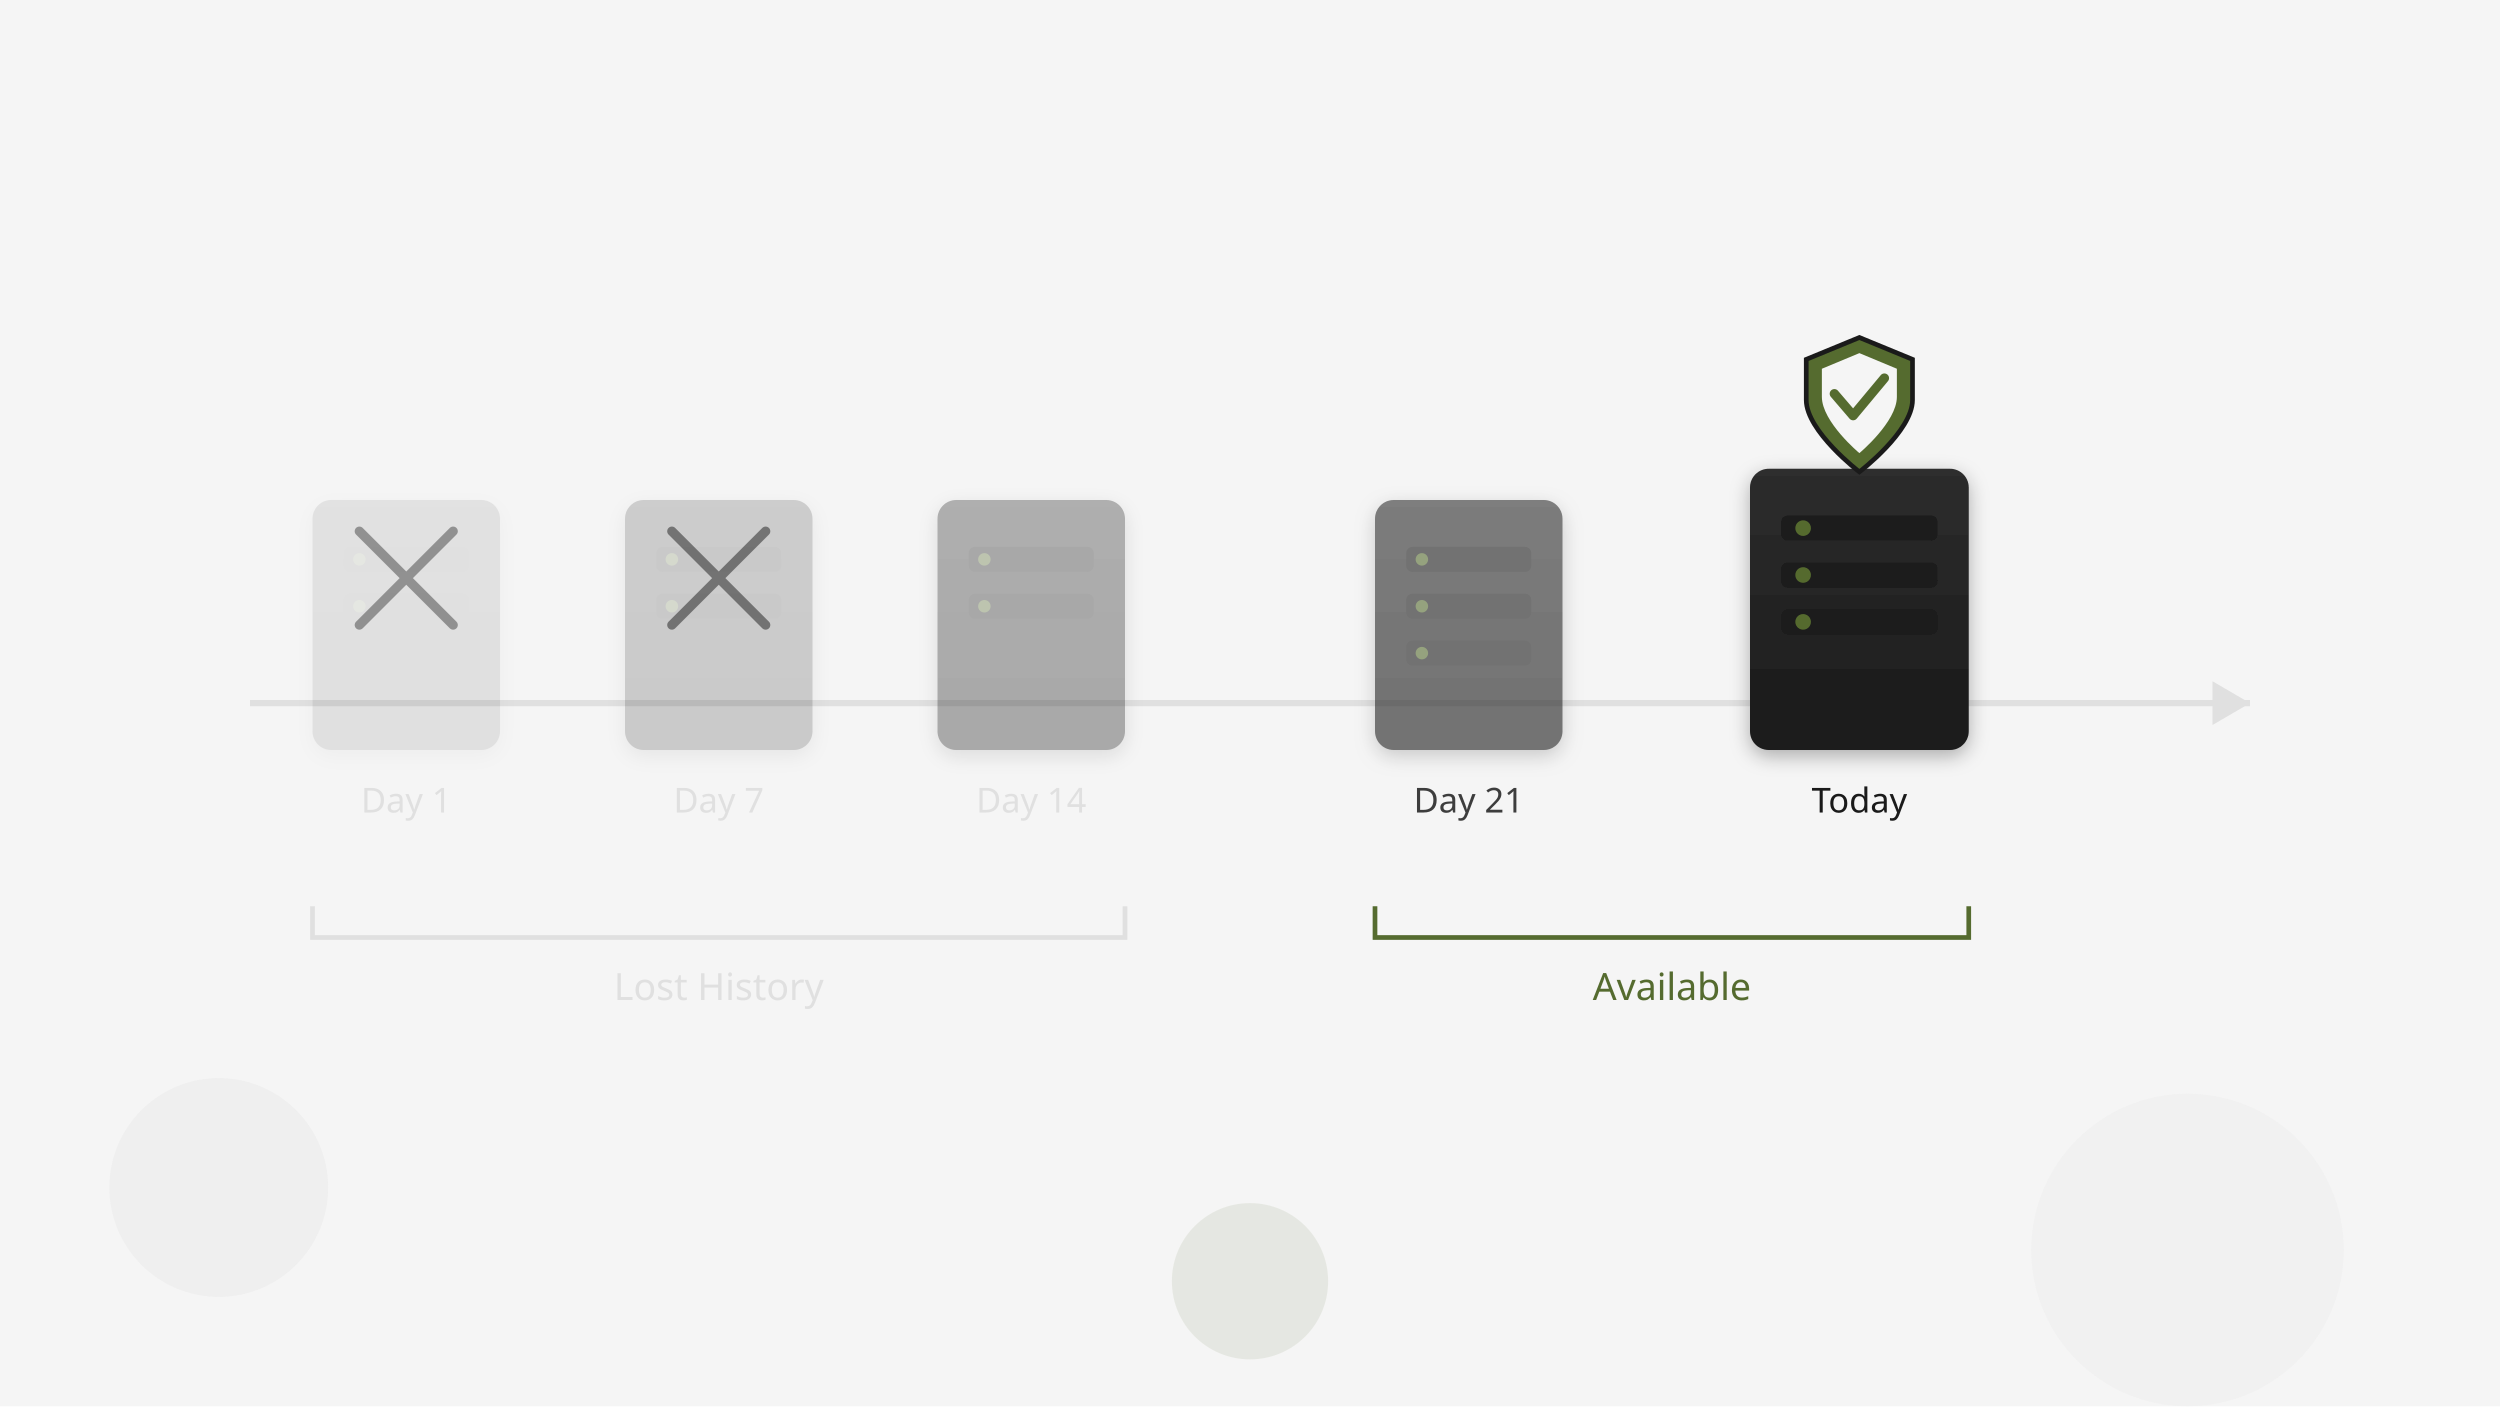
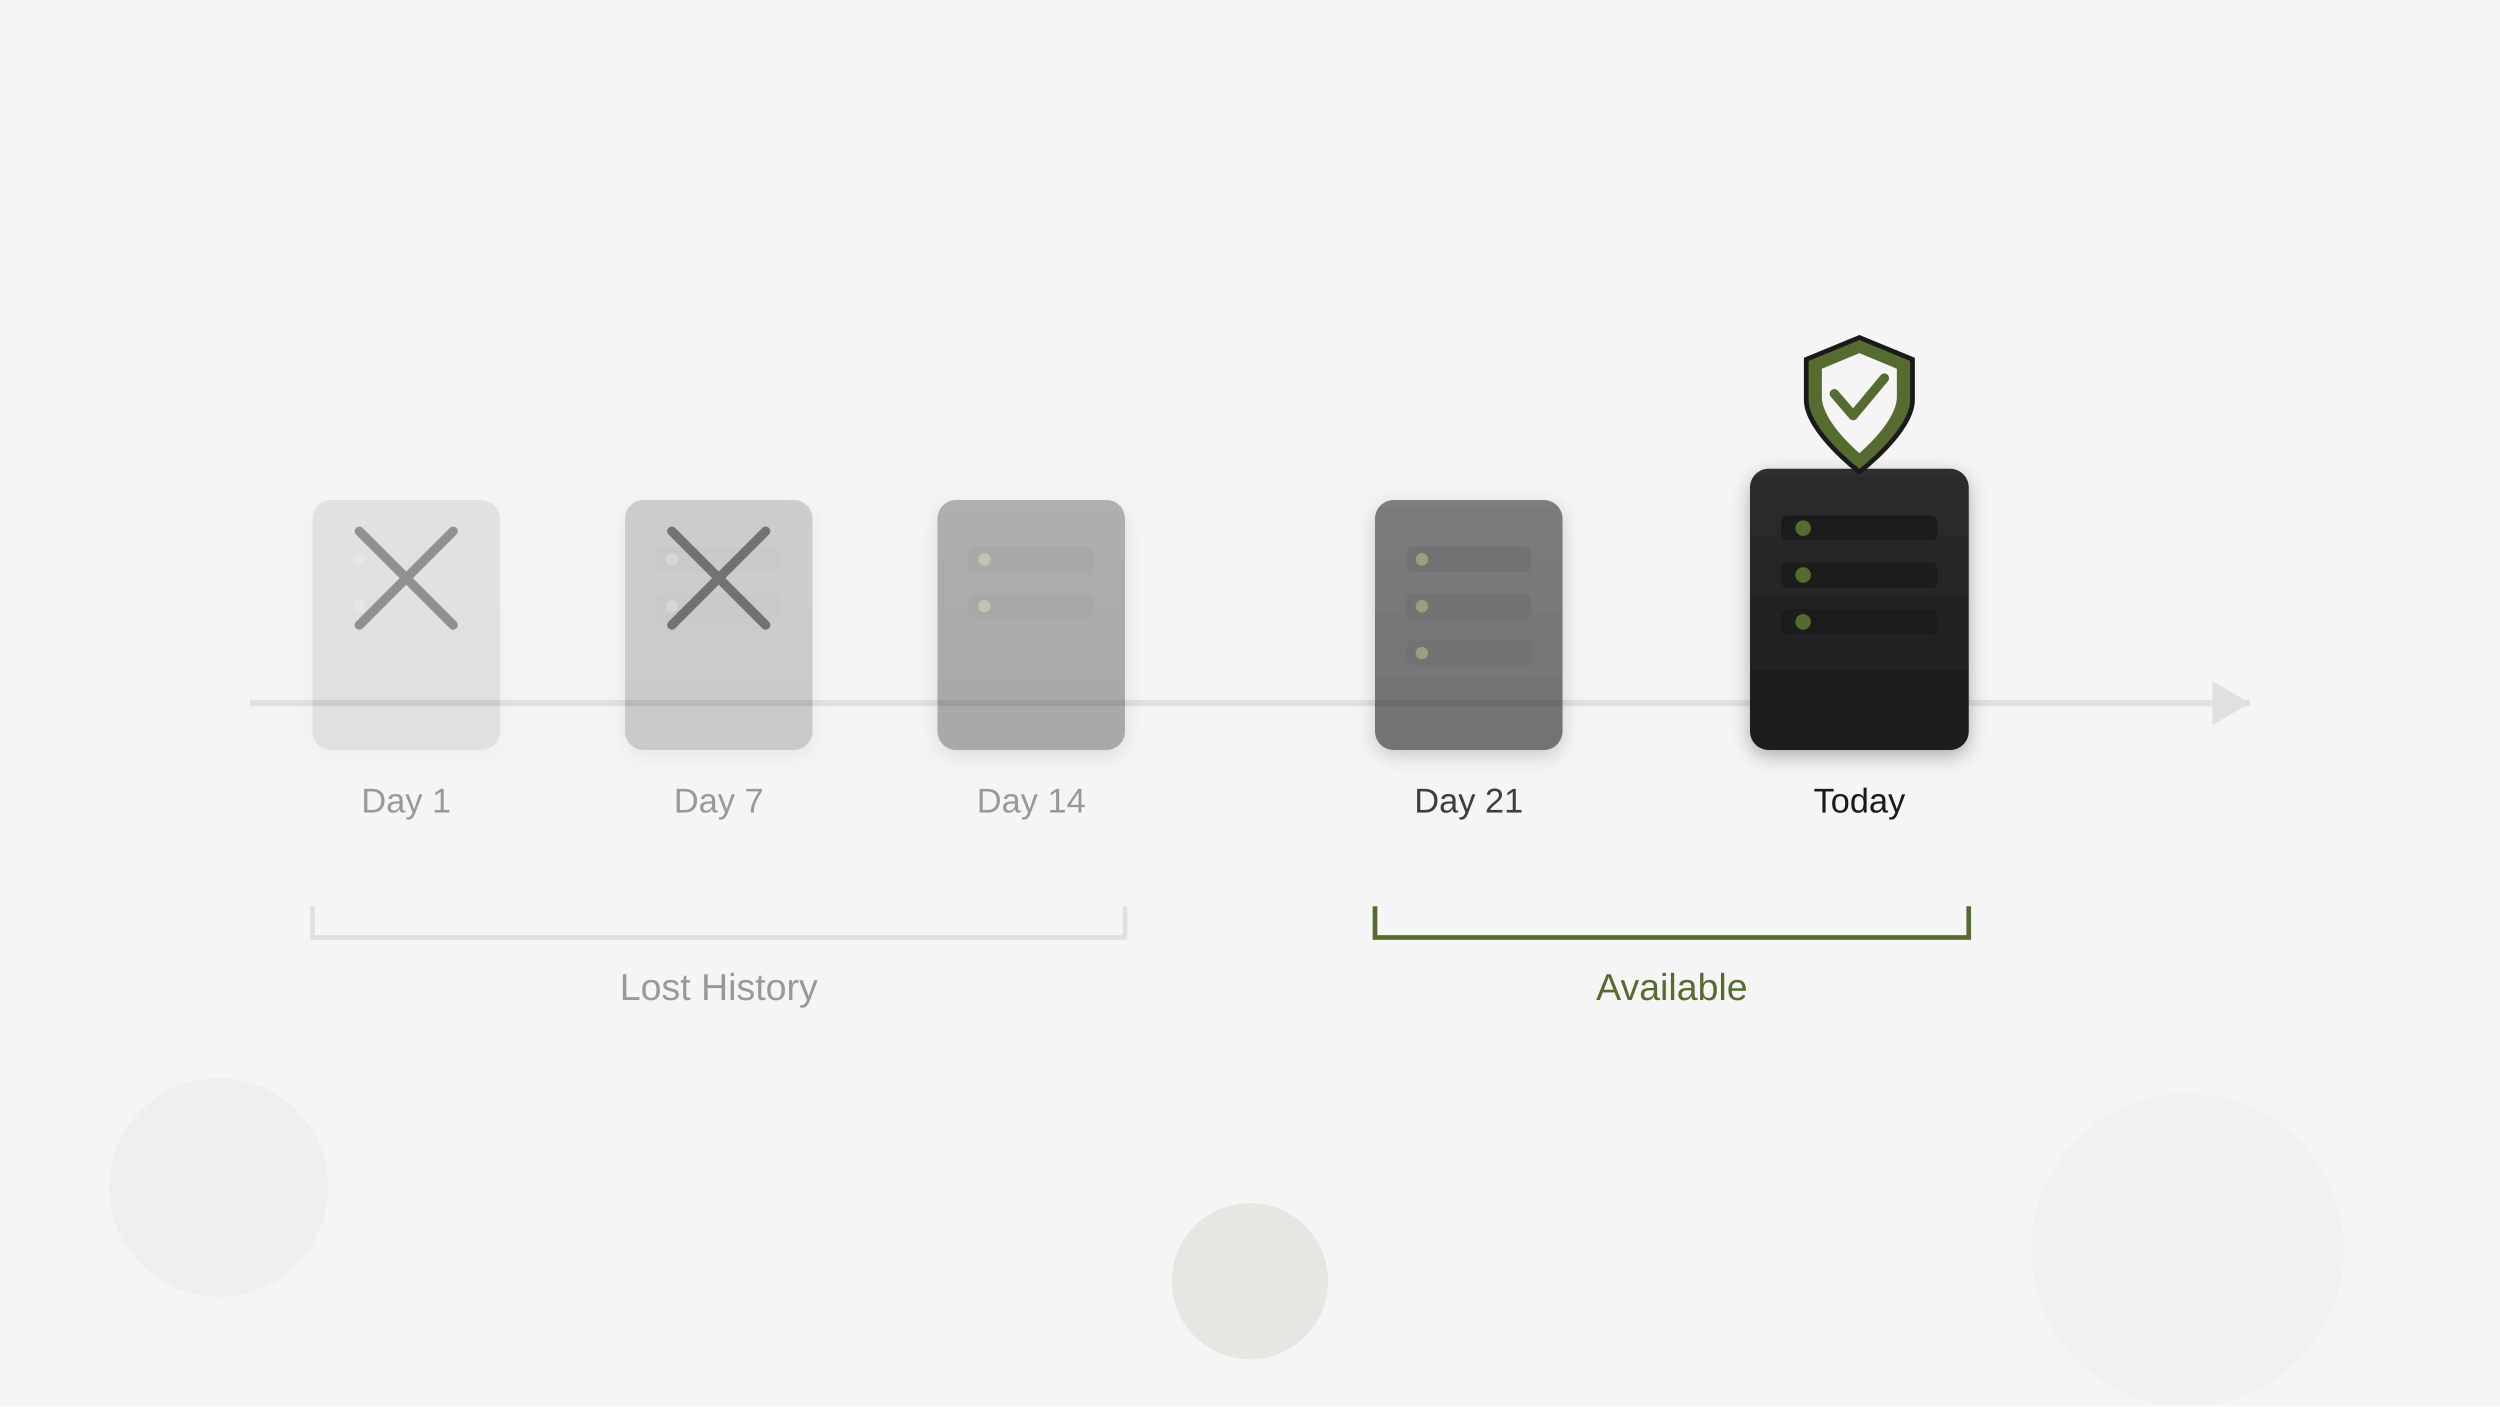
<svg xmlns="http://www.w3.org/2000/svg" viewBox="0 0 800 450" width="800" height="450">
  <defs>
    <linearGradient id="serverGrad" x1="0%" y1="0%" x2="0%" y2="100%">
      <stop offset="0%" style="stop-color:#2d2d2d;stop-opacity:1" />
      <stop offset="100%" style="stop-color:#1a1a1a;stop-opacity:1" />
    </linearGradient>
    <filter id="shadow" x="-20%" y="-20%" width="140%" height="140%">
      <feDropShadow dx="0" dy="2" stdDeviation="3" flood-color="#000" flood-opacity="0.3" />
    </filter>
  </defs>
  <rect width="800" height="450" fill="#f5f5f5" />
  <line x1="80" y1="225" x2="720" y2="225" stroke="#e0e0e0" stroke-width="2" />
  <g transform="translate(100, 160)" opacity="0.1">
    <rect width="60" height="80" rx="6" fill="url(#serverGrad)" filter="url(#shadow)" />
    <rect x="10" y="15" width="40" height="8" rx="2" fill="#1a1a1a" />
    <rect x="10" y="30" width="40" height="8" rx="2" fill="#1a1a1a" />
    <circle cx="15" cy="19" r="2" fill="#556b2f" />
    <circle cx="15" cy="34" r="2" fill="#556b2f" />
  </g>
-   <text x="130" y="260" text-anchor="middle" font-family="system-ui, sans-serif" font-size="11" fill="#e0e0e0">Day 1</text>
+   <text x="130" y="260" text-anchor="middle" font-family="Arial, sans-serif" font-size="11" fill="#999999">Day 1</text>
  <g transform="translate(200, 160)" opacity="0.2">
    <rect width="60" height="80" rx="6" fill="url(#serverGrad)" filter="url(#shadow)" />
    <rect x="10" y="15" width="40" height="8" rx="2" fill="#1a1a1a" />
    <rect x="10" y="30" width="40" height="8" rx="2" fill="#1a1a1a" />
    <circle cx="15" cy="19" r="2" fill="#556b2f" />
    <circle cx="15" cy="34" r="2" fill="#556b2f" />
  </g>
-   <text x="230" y="260" text-anchor="middle" font-family="system-ui, sans-serif" font-size="11" fill="#e0e0e0">Day 7</text>
+   <text x="230" y="260" text-anchor="middle" font-family="Arial, sans-serif" font-size="11" fill="#999999">Day 7</text>
  <g transform="translate(300, 160)" opacity="0.35">
    <rect width="60" height="80" rx="6" fill="url(#serverGrad)" filter="url(#shadow)" />
    <rect x="10" y="15" width="40" height="8" rx="2" fill="#1a1a1a" />
    <rect x="10" y="30" width="40" height="8" rx="2" fill="#1a1a1a" />
    <circle cx="15" cy="19" r="2" fill="#556b2f" />
    <circle cx="15" cy="34" r="2" fill="#556b2f" />
  </g>
-   <text x="330" y="260" text-anchor="middle" font-family="system-ui, sans-serif" font-size="11" fill="#e0e0e0">Day 14</text>
+   <text x="330" y="260" text-anchor="middle" font-family="Arial, sans-serif" font-size="11" fill="#999999">Day 14</text>
  <g transform="translate(115, 170)" opacity="0.4">
    <line x1="0" y1="0" x2="30" y2="30" stroke="#1a1a1a" stroke-width="3" stroke-linecap="round" />
    <line x1="30" y1="0" x2="0" y2="30" stroke="#1a1a1a" stroke-width="3" stroke-linecap="round" />
  </g>
  <g transform="translate(215, 170)" opacity="0.5">
    <line x1="0" y1="0" x2="30" y2="30" stroke="#1a1a1a" stroke-width="3" stroke-linecap="round" />
    <line x1="30" y1="0" x2="0" y2="30" stroke="#1a1a1a" stroke-width="3" stroke-linecap="round" />
  </g>
  <polygon points="720,225 708,218 708,232" fill="#e0e0e0" />
  <g transform="translate(440, 160)" opacity="0.6">
    <rect width="60" height="80" rx="6" fill="url(#serverGrad)" filter="url(#shadow)" />
    <rect x="10" y="15" width="40" height="8" rx="2" fill="#1a1a1a" />
    <rect x="10" y="30" width="40" height="8" rx="2" fill="#1a1a1a" />
    <rect x="10" y="45" width="40" height="8" rx="2" fill="#1a1a1a" />
    <circle cx="15" cy="19" r="2" fill="#556b2f" />
    <circle cx="15" cy="34" r="2" fill="#556b2f" />
    <circle cx="15" cy="49" r="2" fill="#556b2f" />
  </g>
-   <text x="470" y="260" text-anchor="middle" font-family="system-ui, sans-serif" font-size="11" fill="#3d3d3d">Day 21</text>
+   <text x="470" y="260" text-anchor="middle" font-family="Arial, sans-serif" font-size="11" fill="#3d3d3d">Day 21</text>
  <g transform="translate(560, 150)" filter="url(#shadow)">
    <rect width="70" height="90" rx="6" fill="url(#serverGrad)" />
    <rect x="10" y="15" width="50" height="8" rx="2" fill="#1a1a1a" />
    <rect x="10" y="30" width="50" height="8" rx="2" fill="#1a1a1a" />
    <rect x="10" y="45" width="50" height="8" rx="2" fill="#1a1a1a" />
    <circle cx="17" cy="19" r="2.5" fill="#556b2f" />
    <circle cx="17" cy="34" r="2.5" fill="#556b2f" />
    <circle cx="17" cy="49" r="2.5" fill="#556b2f" />
  </g>
-   <text x="595" y="260" text-anchor="middle" font-family="system-ui, sans-serif" font-size="11" fill="#1a1a1a">Today</text>
+   <text x="595" y="260" text-anchor="middle" font-family="Arial, sans-serif" font-size="11" fill="#1a1a1a">Today</text>
  <g transform="translate(575, 105)">
    <path d="M20 3 L37 10 L37 23 C37 33 20 46 20 46 C20 46 3 33 3 23 L3 10 Z" fill="#556b2f" stroke="#1a1a1a" stroke-width="1.5" />
    <path d="M20 8 L32 13 L32 22 C32 30 20 40 20 40 C20 40 8 30 8 22 L8 13 Z" fill="#f5f5f5" />
    <polyline points="12,21 18,28 28,16" fill="none" stroke="#556b2f" stroke-width="3" stroke-linecap="round" stroke-linejoin="round" />
  </g>
  <path d="M100 290 L100 300 L360 300 L360 290" fill="none" stroke="#e0e0e0" stroke-width="1.5" />
-   <text x="230" y="320" text-anchor="middle" font-family="system-ui, sans-serif" font-size="12" fill="#e0e0e0">Lost History</text>
+   <text x="230" y="320" text-anchor="middle" font-family="Arial, sans-serif" font-size="12" fill="#999999">Lost History</text>
  <path d="M440 290 L440 300 L630 300 L630 290" fill="none" stroke="#556b2f" stroke-width="1.5" />
-   <text x="535" y="320" text-anchor="middle" font-family="system-ui, sans-serif" font-size="12" fill="#556b2f">Available</text>
+   <text x="535" y="320" text-anchor="middle" font-family="Arial, sans-serif" font-size="12" fill="#556b2f">Available</text>
  <circle cx="70" cy="380" r="35" fill="#e0e0e0" opacity="0.3" />
  <circle cx="700" cy="400" r="50" fill="#e0e0e0" opacity="0.2" />
  <circle cx="400" cy="410" r="25" fill="#556b2f" opacity="0.1" />
</svg>
